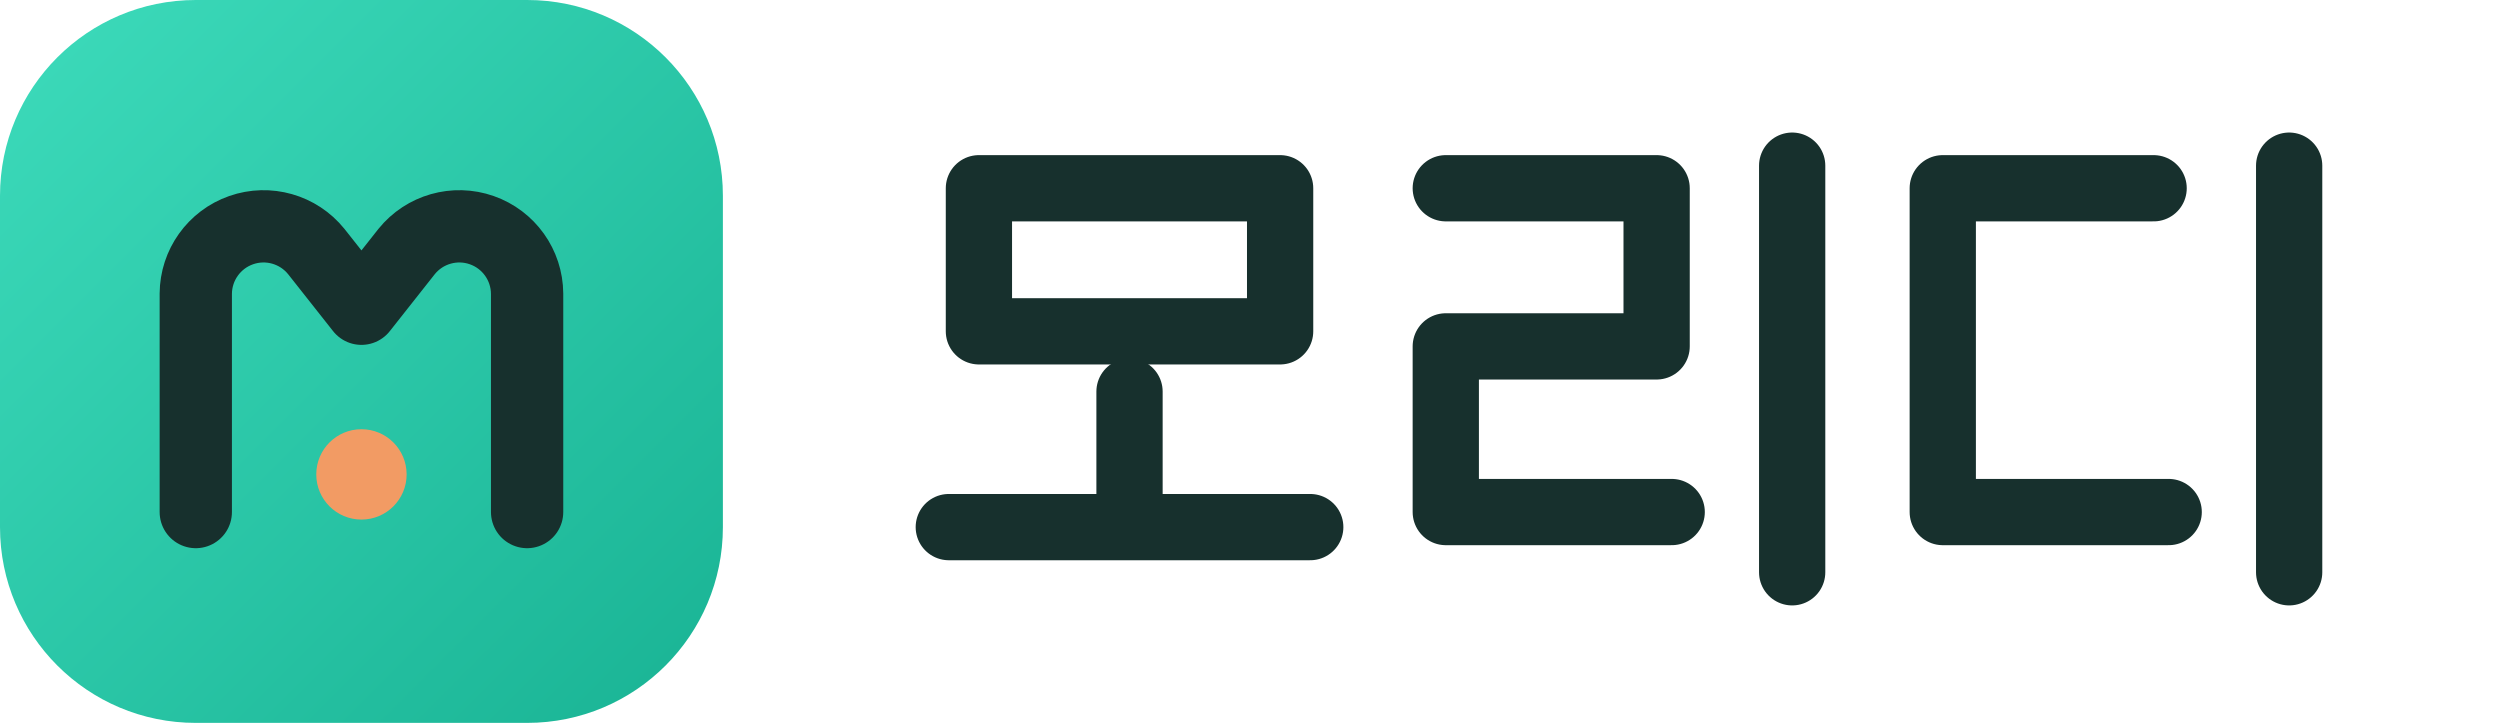
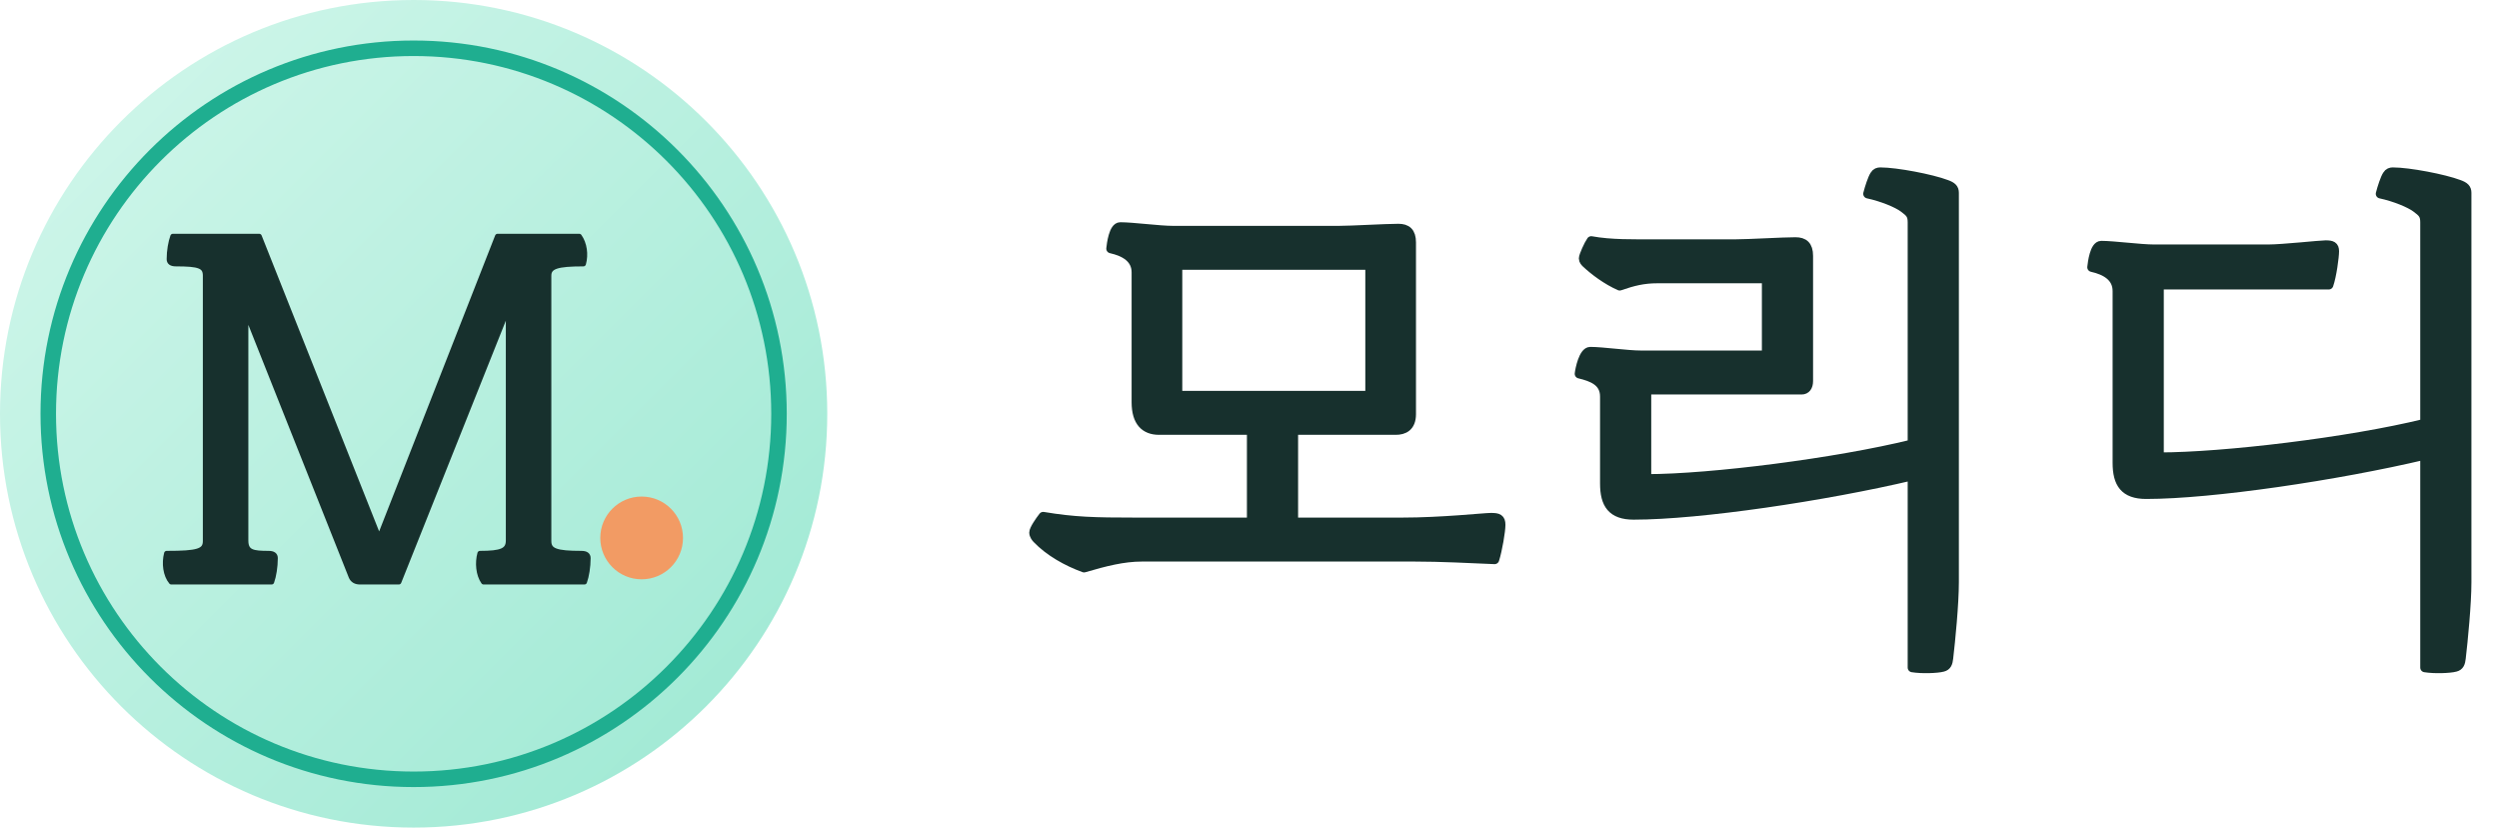
- <svg xmlns="http://www.w3.org/2000/svg" viewBox="0 0 166 48" role="img" aria-label="모리디">
+ <svg xmlns="http://www.w3.org/2000/svg" viewBox="0 0 145 48" role="img" aria-label="모리디">
  <defs>
    <linearGradient id="mori-bg" x1="0" y1="0" x2="1" y2="1">
-       <stop offset="0" stop-color="#3ddbbb" />
-       <stop offset="1" stop-color="#19b394" />
+       <stop offset="0" stop-color="#d4f7ec" />
+       <stop offset="1" stop-color="#9be8d2" />
    </linearGradient>
  </defs>
-   <rect width="48" height="48" rx="13" fill="url(#mori-bg)" />
-   <path d="M13 34V19.5a4.5 4.5 0 0 1 8-2.8L24 20.5l3-3.8a4.5 4.5 0 0 1 8 2.8V34" fill="none" stroke="#17302d" stroke-width="4.8" stroke-linecap="round" stroke-linejoin="round" />
-   <circle cx="24" cy="31.5" r="3" fill="#f29b64" />
-   <g fill="none" stroke="#17302d" stroke-width="4.4" stroke-linecap="round" stroke-linejoin="round" transform="translate(62 10)">
-     <path d="M3 2.5h20v9.5H3z" />
-     <path d="M13 16v8.5M1 25h24" />
-     <path d="M34 2.5h14v10.5H34v11h15" />
-     <path d="M57 1v27" />
-     <path d="M81 2.5H67V24h15" />
-     <path d="M90 1v27" />
+   <circle cx="24" cy="24" r="24" fill="url(#mori-bg)" />
+   <circle cx="24" cy="24" r="21.2" fill="none" stroke="#1fae90" stroke-width="0.9" />
+   <g fill="#17302d" stroke="#17302d" stroke-width="10" stroke-linejoin="round">
+     <path transform="translate(8.47 33.6) scale(0.03)" d="         M49 5H243C247 -6 250 -24 250 -41C250 -47 246 -50 237 -50C207 -50 193 -52 193 -75V-518         L397 -5C400 2 406 5 414 5H489L701 -526V-75C701 -55 687 -50 646 -50C641 -32 643 -9 653 5         H848C852 -6 855 -24 855 -41C855 -47 851 -50 842 -50C793 -50 779 -55 779 -74V-587         C779 -605 795 -610 846 -610C851 -628 848 -649 838 -663H680L451 -79L219 -663H52         C48 -652 45 -635 45 -619C45 -613 49 -610 58 -610C103 -610 115 -606 115 -587V-74         C115 -54 100 -50 40 -50C35 -31 38 -8 49 5Z       " />
+   </g>
+   <circle cx="37.23" cy="31.2" r="2.4" fill="#f29b64" />
+   <g fill="#17302d" stroke="#17302d" stroke-width="18" stroke-linejoin="round">
+     <path transform="translate(59.69 33.44) scale(0.03)" d="         M107 -17C148 -29 183 -38 219 -38H746C797 -38 854 -35 901 -33C907 -52 913 -88 913 -100         C913 -112 908 -114 894 -114C881 -114 799 -105 722 -105H512V-283H710         C725 -283 740 -289 740 -314V-646C740 -666 731 -673 715 -673C690 -673 625 -669 600 -669         H279C253 -669 201 -676 177 -676C164 -676 160 -643 159 -634C186 -628 208 -615 208 -588         V-337C208 -299 225 -283 252 -283H431V-105H206C127 -105 88 -106 28 -116         C21 -107 10 -91 10 -85C10 -80 14 -75 16 -73C40 -48 74 -29 107 -17ZM288 -350V-602H660         V-350Z       " />
+     <path transform="translate(90.38 33.44) scale(0.03)" d="         M686 176C704 179 734 178 745 175C753 173 755 167 756 158C760 124 767 53 767 11V-742         C767 -750 763 -754 752 -758C723 -769 655 -782 624 -782C620 -782 616 -781 613 -776         C609 -770 603 -752 600 -740C628 -734 657 -722 669 -713C681 -704 686 -700 686 -685V-256         C540 -220 296 -189 172 -189V-361H472C480 -361 485 -367 485 -378V-620         C485 -640 476 -647 460 -647C435 -647 370 -643 345 -643H186C147 -643 103 -642 65 -649         C60 -642 50 -620 50 -615C50 -611 53 -608 55 -606C71 -591 95 -573 120 -562         C146 -571 166 -576 193 -576H404V-428H161C135 -428 87 -435 63 -435         C50 -435 43 -401 42 -392C67 -386 91 -377 91 -348V-180C91 -140 105 -119 147 -119         C274 -119 517 -155 686 -195Z       " />
+     <path transform="translate(120.12 33.44) scale(0.03)" d="         M686 176C704 179 734 178 745 175C753 173 755 167 756 158C760 124 767 53 767 11V-742         C767 -750 763 -754 752 -758C723 -769 655 -782 624 -782C620 -782 616 -781 613 -776         C609 -770 603 -752 600 -740C628 -734 657 -722 669 -713C681 -704 686 -700 686 -685V-296         C540 -260 296 -231 172 -231V-564H500C506 -581 511 -618 511 -629         C511 -639 506 -641 494 -641C483 -641 411 -633 383 -633H162C136 -633 84 -640 60 -640         C47 -640 43 -607 42 -598C69 -592 91 -579 91 -552V-220C91 -180 105 -159 147 -159         C274 -159 517 -195 686 -235Z       " />
  </g>
</svg>
